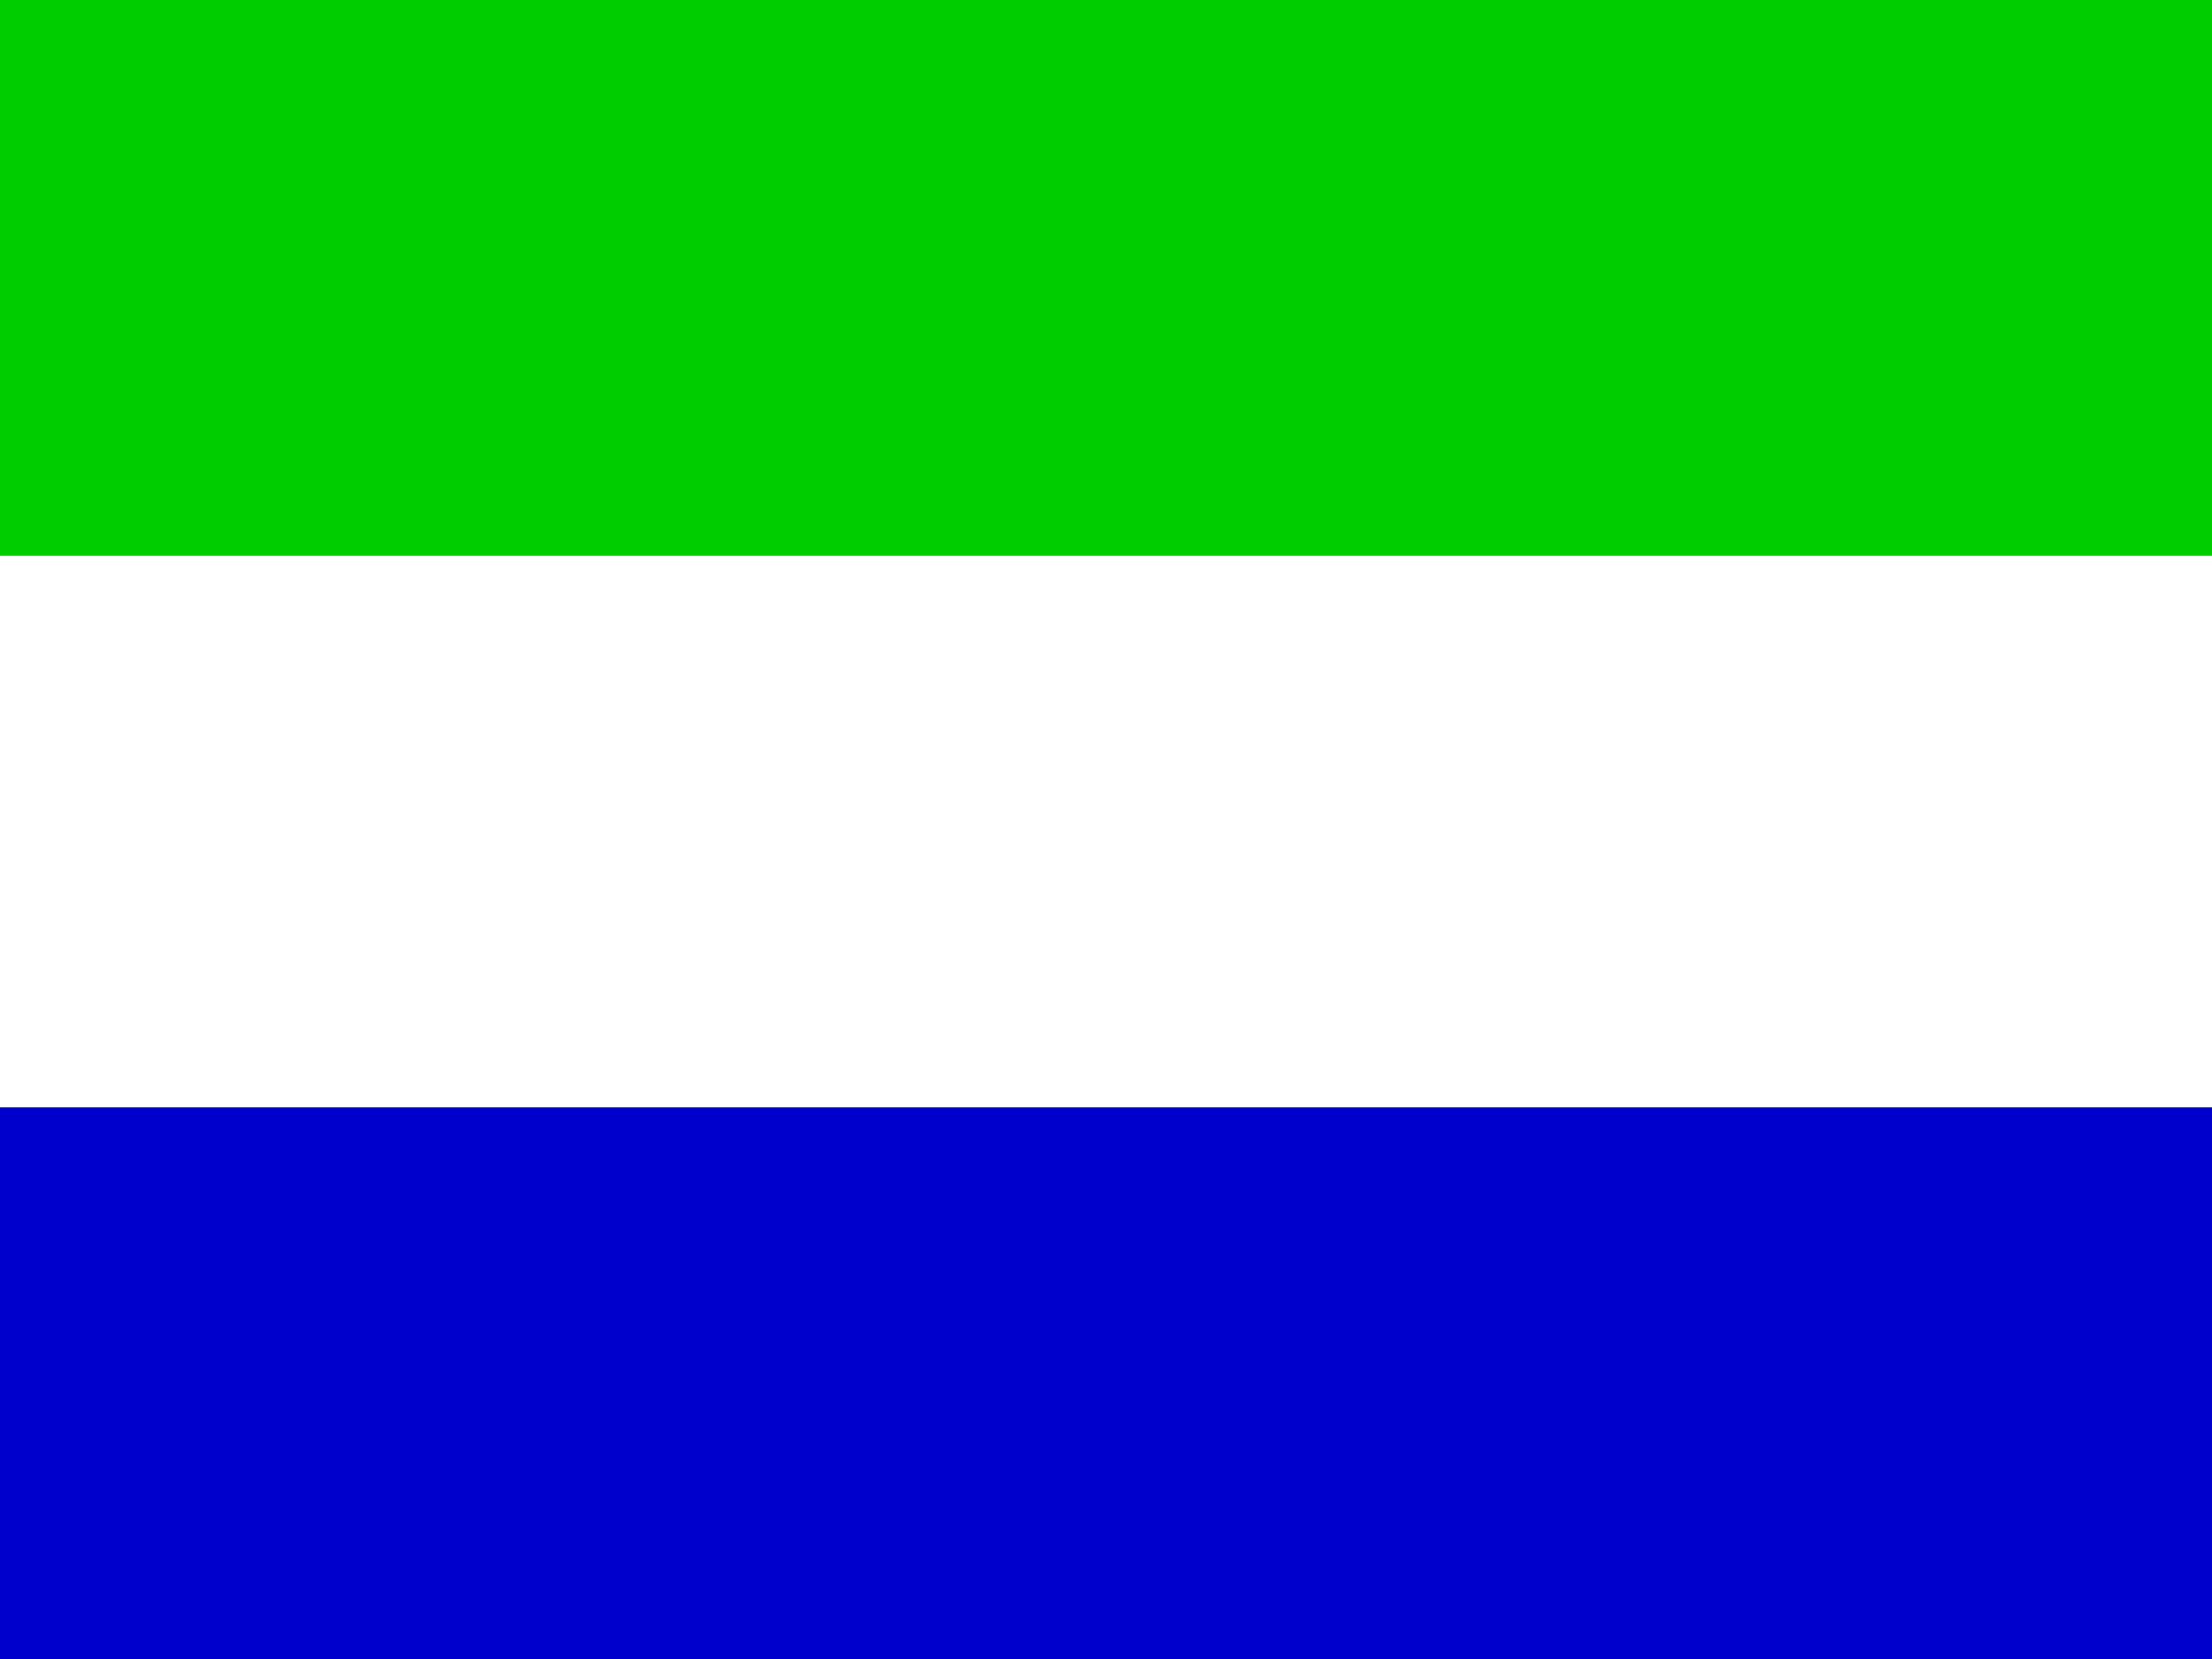
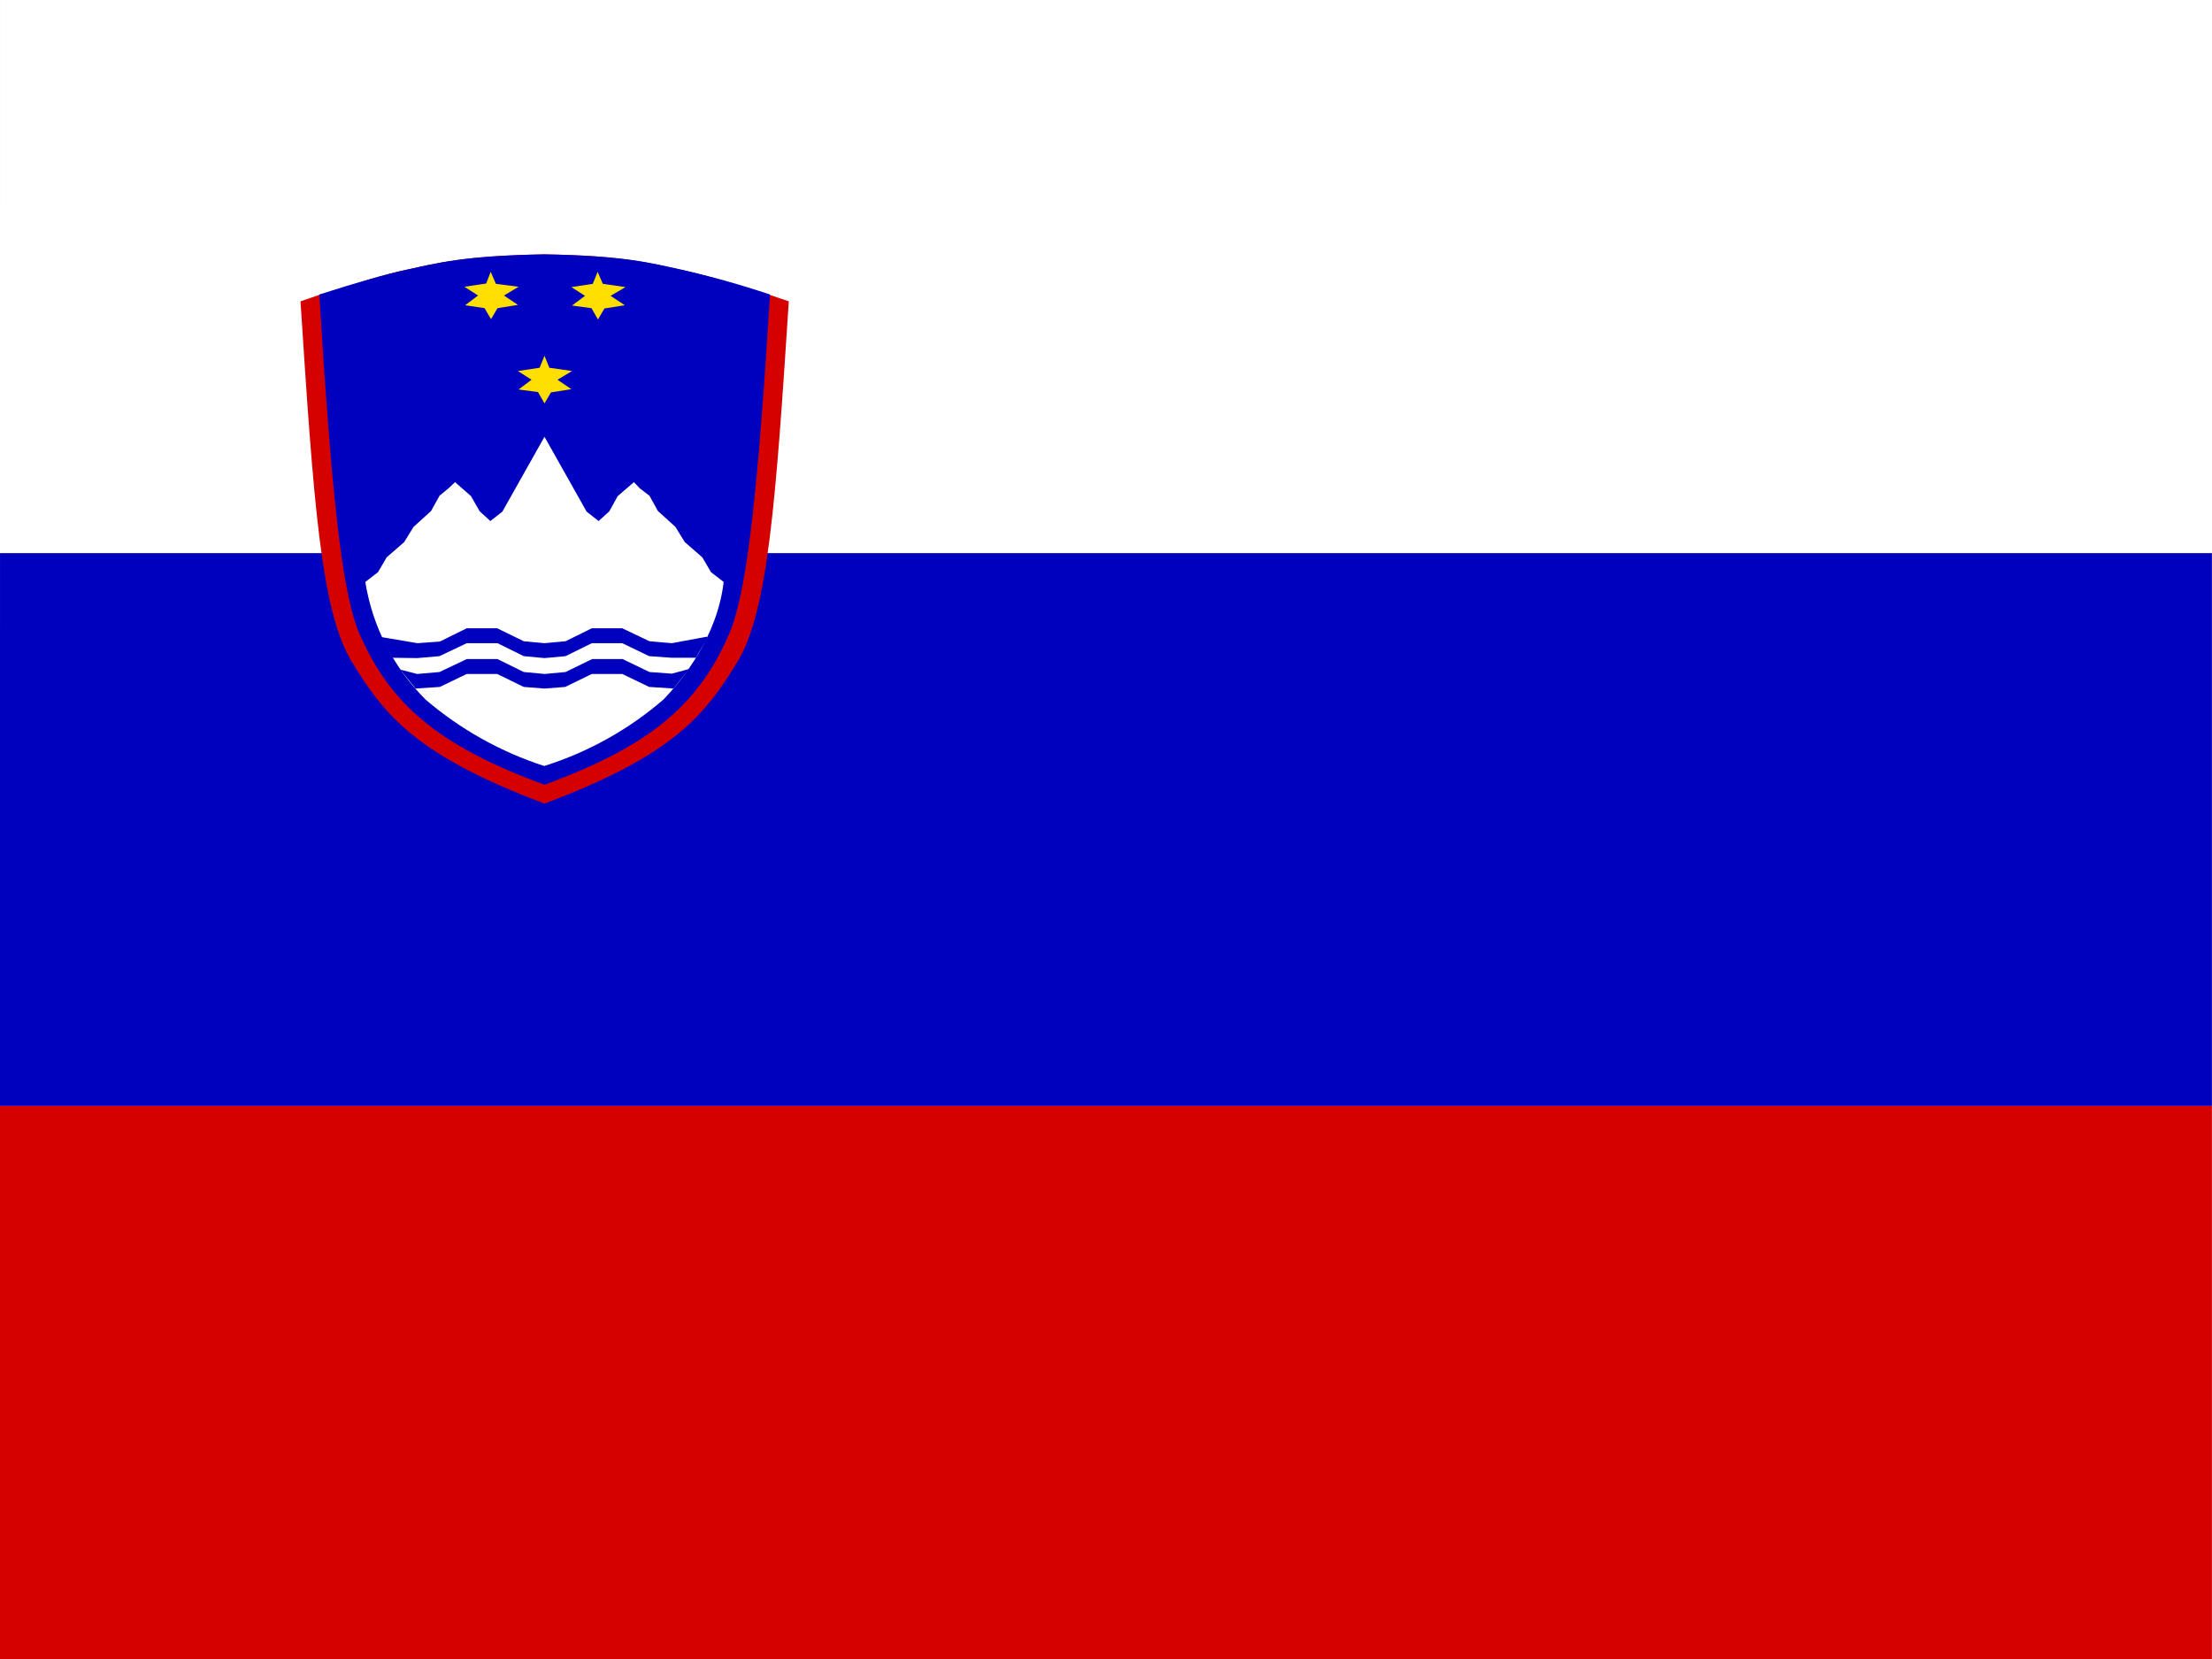
- <svg xmlns="http://www.w3.org/2000/svg" id="flag-icons-sl" viewBox="0 0 640 480">
-   <g fill-rule="evenodd">
-     <path fill="#0000cd" d="M0 320.3h640V480H0z" />
-     <path fill="#fff" d="M0 160.7h640v159.6H0z" />
-     <path fill="#00cd00" d="M0 0h640v160.7H0z" />
+ <svg xmlns="http://www.w3.org/2000/svg" id="flag-icons-si" viewBox="0 0 640 480">
+   <defs>
+     <clipPath id="si-a">
+       <path fill-opacity=".7" d="M-15 0h682.6v512H-15.1z" />
+     </clipPath>
+   </defs>
+   <g fill-rule="evenodd" stroke-width="1pt" clip-path="url(#si-a)" transform="translate(14.1)scale(.9375)">
+     <path fill="#fff" d="M-62 0H962v512H-62z" />
+     <path fill="#d50000" d="M-62 341.3H962V512H-62z" />
+     <path fill="#0000bf" d="M-62 170.7H962v170.6H-62z" />
+     <path fill="#d50000" d="M228.4 93c-4 61.6-6.4 95.4-15.7 111-10.2 16.8-20 29.1-59.7 44-39.6-14.9-49.4-27.2-59.6-44-9.4-15.6-11.7-49.4-15.7-111l5.8-2c11.8-3.6 20.6-6.5 27.1-7.8 9.3-2 17.3-4.2 42.3-4.7 25 .4 33 2.8 42.3 4.8q9.7 2.1 27.3 7.7z" />
+     <path fill="#0000bf" d="M222.6 91c-3.8 61.5-7 89.7-12 103.2-9.6 23.2-24.8 35.9-57.6 48-32.8-12.1-48-24.8-57.7-48-5-13.6-8-41.7-11.8-103.3q17.4-5.6 27.1-7.7c9.3-2 17.3-4.3 42.3-4.7 25 .4 33 2.7 42.3 4.7a284 284 0 0 1 27.4 7.7z" />
+     <path fill="#ffdf00" d="m153 109.8 1.5 3.7 7 1-4.5 2.7 4.3 2.9-6.3 1-2 3.4-2-3.5-6-.8 4-3-4.2-2.7 6.7-1z" />
+     <path fill="#fff" d="m208.3 179.6-3.9-3-2.7-4.6-5.4-4.7-2.9-4.7-5.4-4.9-2.6-4.7-3-2.3-1.8-1.9-5 4.3-2.6 4.7-3.3 3-3.7-2.9-2.7-4.8-10.3-18.3-10.3 18.3-2.7 4.8-3.7 2.9-3.3-3-2.7-4.7-4.9-4.3-1.9 1.8-2.9 2.4-2.6 4.7-5.4 4.9-2.9 4.7-5.4 4.7-2.7 4.6-3.9 3a66 66 0 0 0 18.6 36.3 107 107 0 0 0 36.6 20.5 104 104 0 0 0 36.8-20.5c5.8-6 16.6-19.3 18.6-36.3" />
+     <path fill="#ffdf00" d="m169.4 83.9 1.6 3.7 7 1-4.6 2.7 4.4 2.9-6.3 1-2 3.4-2-3.5-6-.8 4-3-4.2-2.7 6.6-1zm-33 0 1.6 3.7 7 .9-4.5 2.7 4.3 2.9-6.3 1-2 3.4-2-3.4-6-.9 4-3-4.2-2.7 6.7-1z" />
+     <path fill="#0000bf" d="M199.7 203h-7.4l-7-.5-8.3-4h-9.4l-8.1 4-6.5.6-6.4-.6-8.1-4H129l-8.4 4-6.9.6-7.6-.1-3.6-6.2.1-.2 11.2 1.9 6.9-.5 8.3-4.1h9.4l8.2 4 6.4.6 6.5-.6 8.1-4h9.4l8.4 4 6.9.6 10.8-2 .2.4zm-86.4 9.5 7.4-.5 8.3-4h9.4l8.2 4 6.4.5 6.4-.5 8.2-4h9.4l8.3 4 7.5.5 4.8-6h-.1l-5.2 1.4-6.9-.5-8.3-4h-9.4l-8.2 4-6.4.6-6.5-.6-8.1-4H129l-8.4 4-6.9.6-5-1.3v.2l4.5 5.6z" />
  </g>
</svg>
